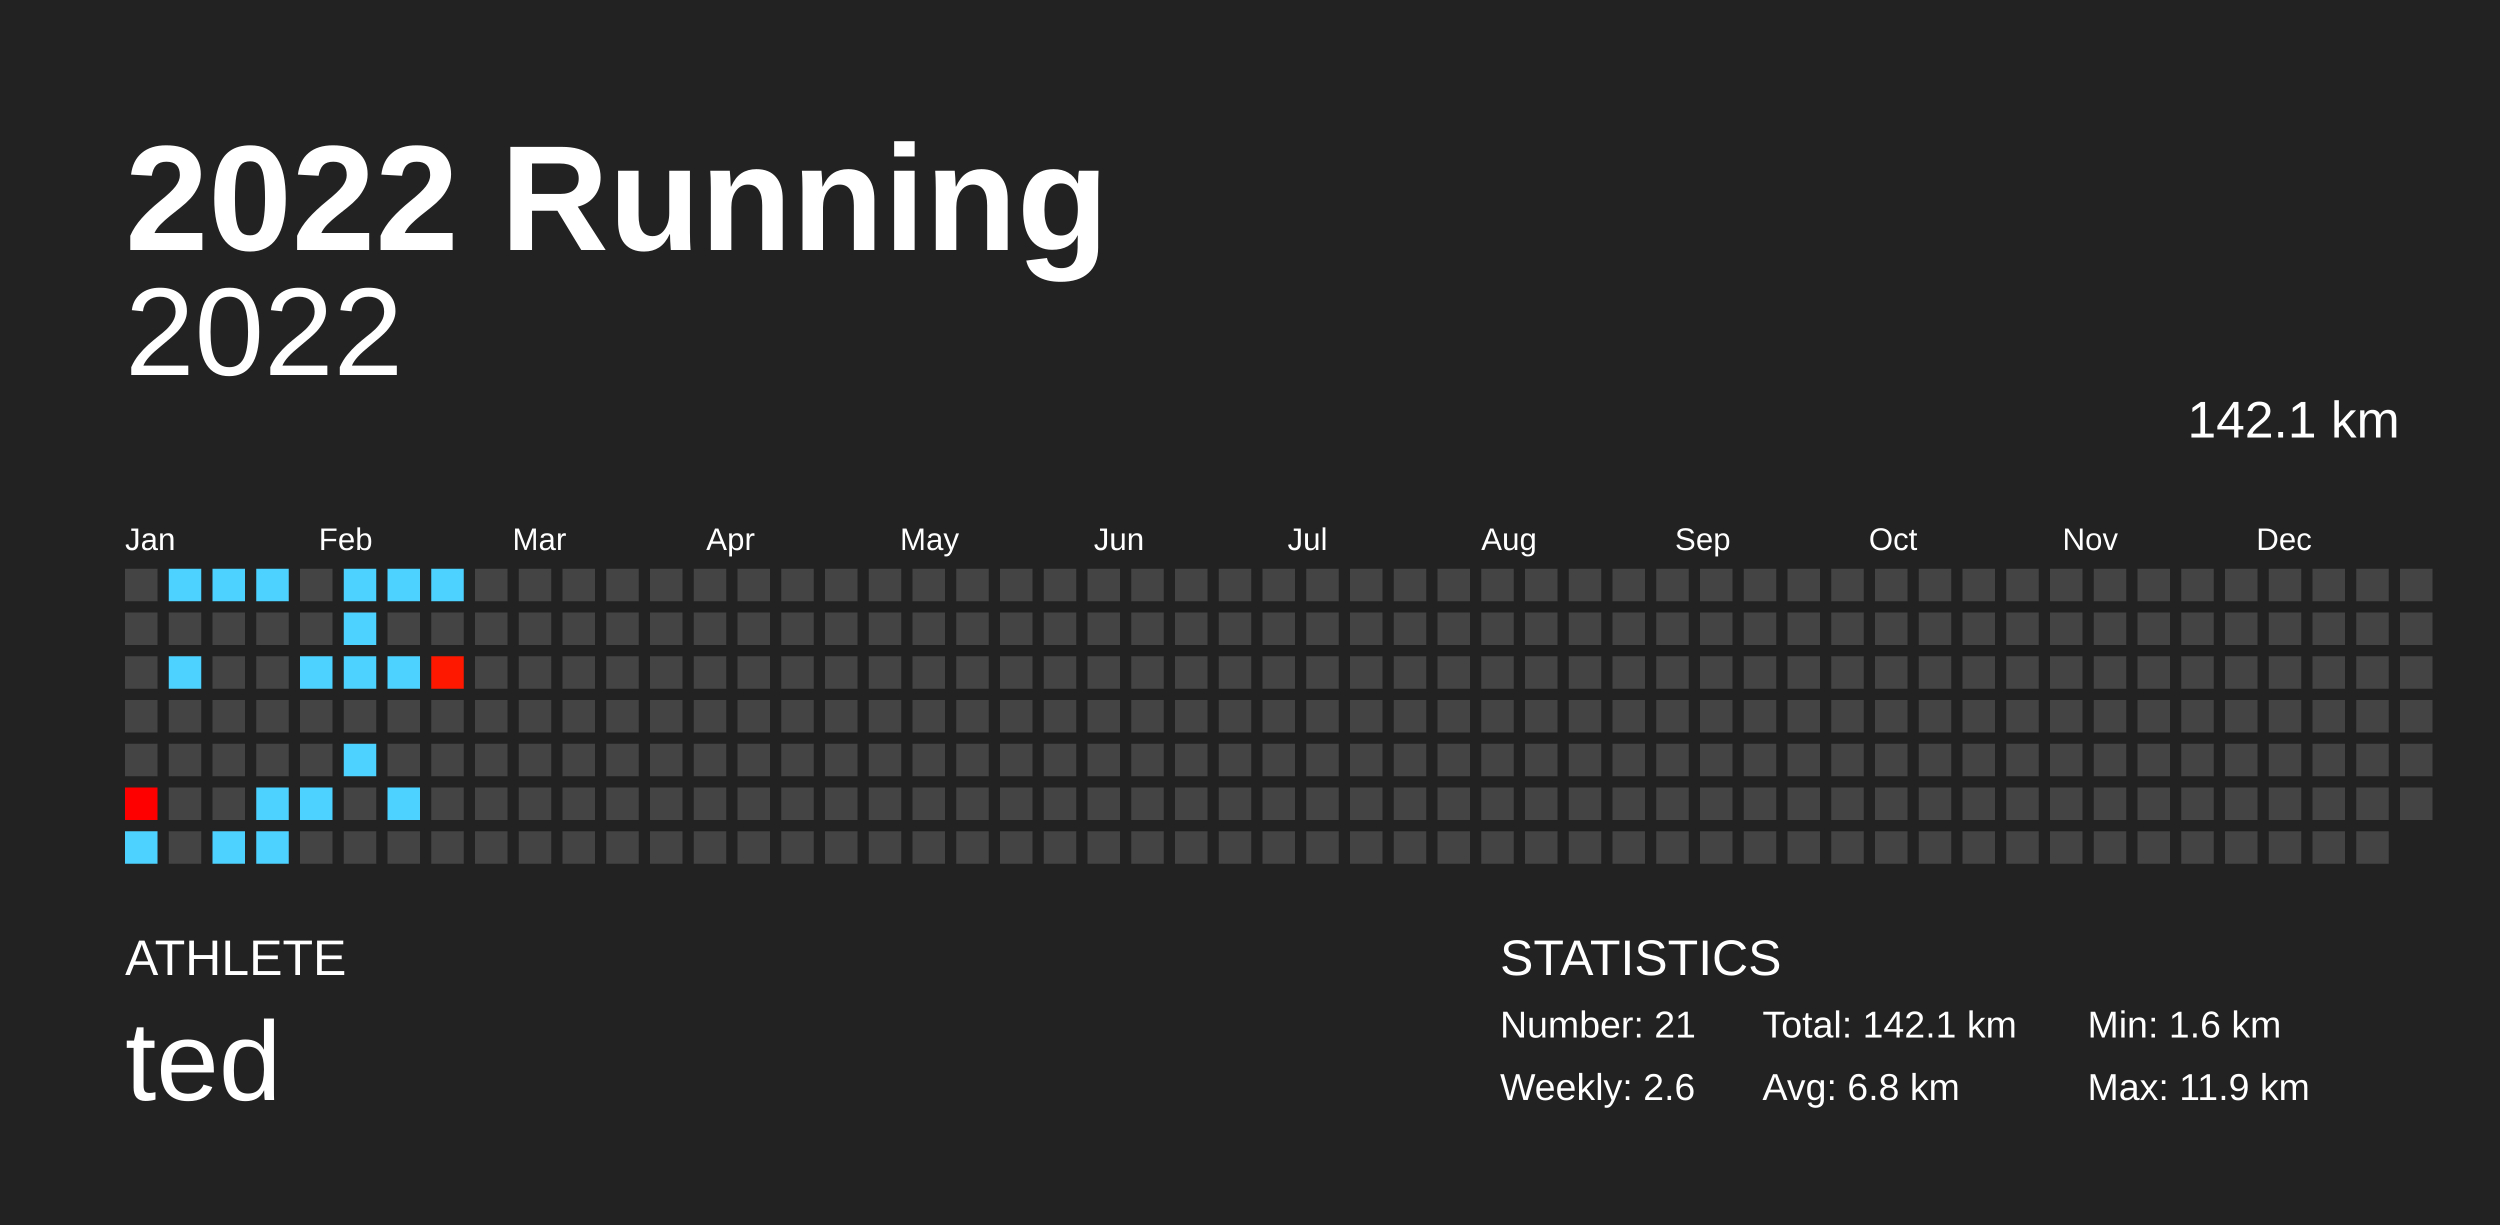
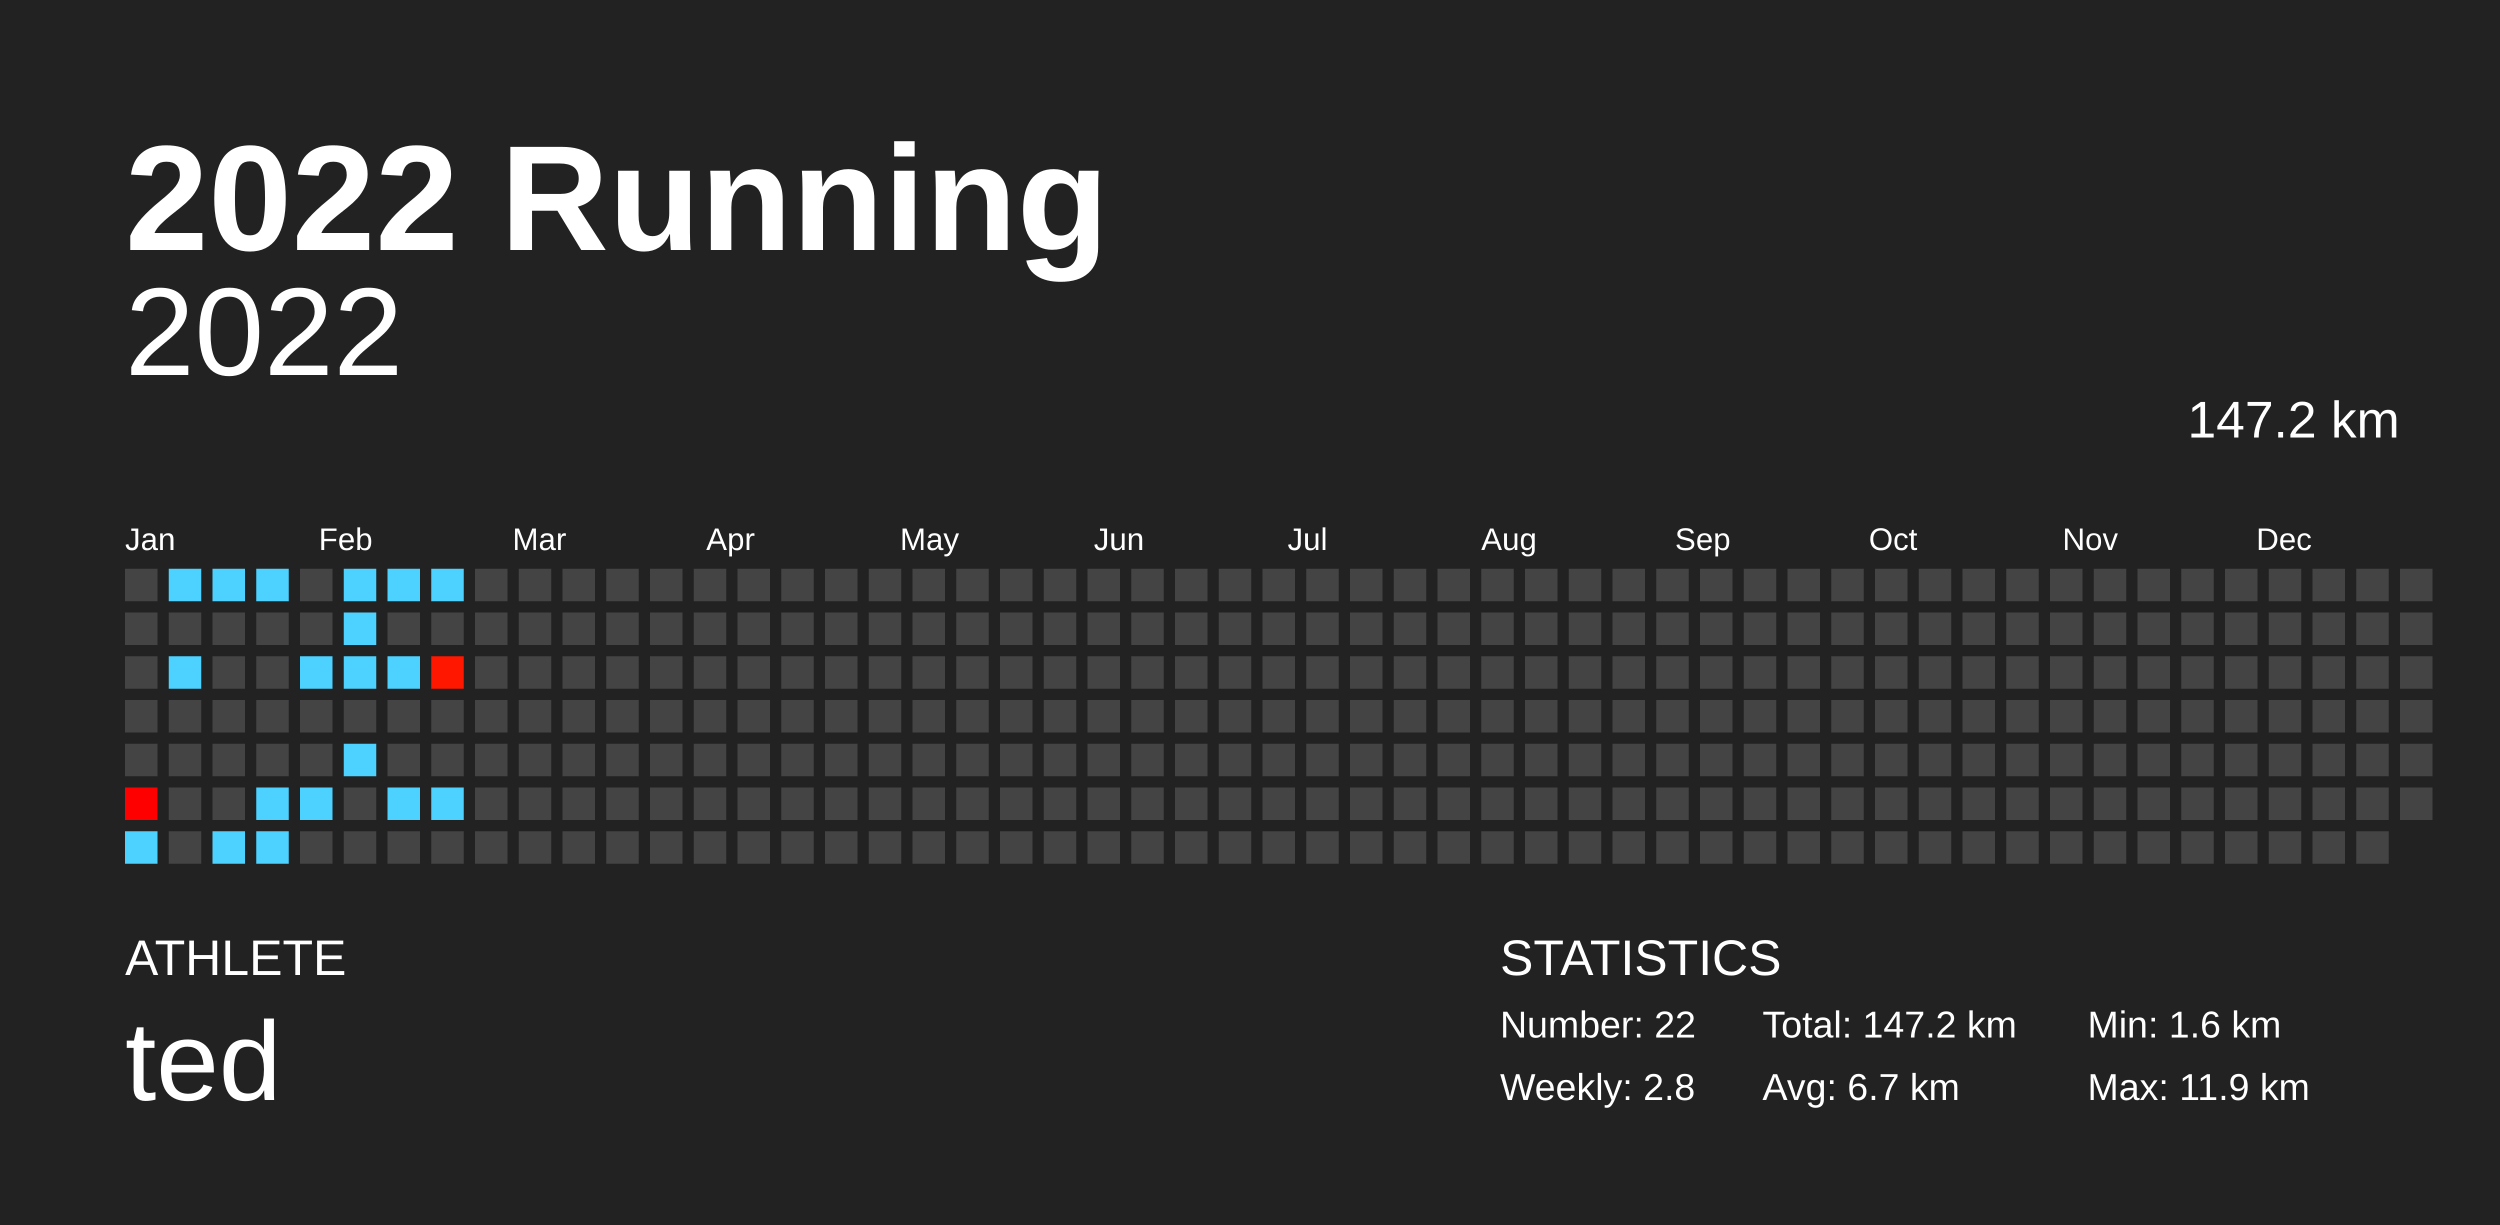
<svg xmlns="http://www.w3.org/2000/svg" baseProfile="full" height="98mm" version="1.1" viewBox="0,0,200,98" width="200mm">
  <defs />
  <rect fill="#222222" height="98" width="200" x="0" y="0" />
  <text fill="#FFFFFF" style="font-size:12px; font-family:Arial; font-weight:bold;" x="10" y="20">2022 Running</text>
  <text fill="#FFFFFF" style="font-size:4px; font-family:Arial" x="10" y="78">ATHLETE</text>
  <text fill="#FFFFFF" style="font-size:9px; font-family:Arial" x="10" y="88">ted</text>
  <text fill="#FFFFFF" style="font-size:4px; font-family:Arial" x="120" y="78">STATISTICS</text>
-   <text fill="#FFFFFF" style="font-size:3px; font-family:Arial" x="120" y="83">Number: 21</text>
-   <text fill="#FFFFFF" style="font-size:3px; font-family:Arial" x="120" y="88">Weekly: 2.6</text>
-   <text fill="#FFFFFF" style="font-size:3px; font-family:Arial" x="141" y="83">Total: 142.1 km</text>
-   <text fill="#FFFFFF" style="font-size:3px; font-family:Arial" x="141" y="88">Avg: 6.8 km</text>
+   <text fill="#FFFFFF" style="font-size:3px; font-family:Arial" x="120" y="83">Number: 22</text>
+   <text fill="#FFFFFF" style="font-size:3px; font-family:Arial" x="120" y="88">Weekly: 2.8</text>
+   <text fill="#FFFFFF" style="font-size:3px; font-family:Arial" x="141" y="83">Total: 147.2 km</text>
+   <text fill="#FFFFFF" style="font-size:3px; font-family:Arial" x="141" y="88">Avg: 6.7 km</text>
  <text fill="#FFFFFF" style="font-size:3px; font-family:Arial" x="167" y="83">Min: 1.6 km</text>
  <text fill="#FFFFFF" style="font-size:3px; font-family:Arial" x="167" y="88">Max: 11.9 km</text>
  <text alignment-baseline="hanging" fill="#FFFFFF" style="font-size:10.0px; font-family:Arial;" x="10" y="30">2022</text>
-   <text alignment-baseline="hanging" fill="#FFFFFF" style="font-size:4.125px; font-family:Arial;" x="175" y="35">142.1 km</text>
+   <text alignment-baseline="hanging" fill="#FFFFFF" style="font-size:4.125px; font-family:Arial;" x="175" y="35">147.2 km</text>
  <text fill="#FFFFFF" style="font-size:2.5px; font-family:Arial" x="10.0" y="44">Jan</text>
  <text fill="#FFFFFF" style="font-size:2.5px; font-family:Arial" x="25.5" y="44">Feb</text>
  <text fill="#FFFFFF" style="font-size:2.5px; font-family:Arial" x="41.0" y="44">Mar</text>
  <text fill="#FFFFFF" style="font-size:2.5px; font-family:Arial" x="56.5" y="44">Apr</text>
  <text fill="#FFFFFF" style="font-size:2.5px; font-family:Arial" x="72.0" y="44">May</text>
  <text fill="#FFFFFF" style="font-size:2.5px; font-family:Arial" x="87.5" y="44">Jun</text>
  <text fill="#FFFFFF" style="font-size:2.5px; font-family:Arial" x="103.0" y="44">Jul</text>
  <text fill="#FFFFFF" style="font-size:2.5px; font-family:Arial" x="118.5" y="44">Aug</text>
  <text fill="#FFFFFF" style="font-size:2.5px; font-family:Arial" x="134.0" y="44">Sep</text>
  <text fill="#FFFFFF" style="font-size:2.5px; font-family:Arial" x="149.5" y="44">Oct</text>
  <text fill="#FFFFFF" style="font-size:2.5px; font-family:Arial" x="165.0" y="44">Nov</text>
  <text fill="#FFFFFF" style="font-size:2.5px; font-family:Arial" x="180.5" y="44">Dec</text>
  <rect fill="#444444" height="2.6" width="2.6" x="10.0" y="45.5" />
  <rect fill="#444444" height="2.6" width="2.6" x="10.0" y="49.0" />
  <rect fill="#444444" height="2.6" width="2.6" x="10.0" y="52.5" />
  <rect fill="#444444" height="2.6" width="2.6" x="10.0" y="56.0" />
  <rect fill="#444444" height="2.6" width="2.6" x="10.0" y="59.5" />
  <rect fill="#ff0000" height="2.6" width="2.6" x="10.0" y="63.0" />
  <rect fill="#4dd2ff" height="2.6" width="2.6" x="10.0" y="66.5" />
  <rect fill="#4dd2ff" height="2.6" width="2.6" x="13.5" y="45.5" />
  <rect fill="#444444" height="2.6" width="2.6" x="13.5" y="49.0" />
  <rect fill="#4dd2ff" height="2.6" width="2.6" x="13.5" y="52.5" />
  <rect fill="#444444" height="2.6" width="2.6" x="13.5" y="56.0" />
  <rect fill="#444444" height="2.6" width="2.6" x="13.5" y="59.5" />
  <rect fill="#444444" height="2.6" width="2.6" x="13.5" y="63.0" />
  <rect fill="#444444" height="2.6" width="2.6" x="13.5" y="66.5" />
  <rect fill="#4dd2ff" height="2.6" width="2.6" x="17.0" y="45.5" />
  <rect fill="#444444" height="2.6" width="2.6" x="17.0" y="49.0" />
  <rect fill="#444444" height="2.6" width="2.6" x="17.0" y="52.5" />
  <rect fill="#444444" height="2.6" width="2.6" x="17.0" y="56.0" />
  <rect fill="#444444" height="2.6" width="2.6" x="17.0" y="59.5" />
  <rect fill="#444444" height="2.6" width="2.6" x="17.0" y="63.0" />
  <rect fill="#4dd2ff" height="2.6" width="2.6" x="17.0" y="66.5" />
  <rect fill="#4dd2ff" height="2.6" width="2.6" x="20.5" y="45.5" />
  <rect fill="#444444" height="2.6" width="2.6" x="20.5" y="49.0" />
  <rect fill="#444444" height="2.6" width="2.6" x="20.5" y="52.5" />
  <rect fill="#444444" height="2.6" width="2.6" x="20.5" y="56.0" />
  <rect fill="#444444" height="2.6" width="2.6" x="20.5" y="59.5" />
  <rect fill="#4dd2ff" height="2.6" width="2.6" x="20.5" y="63.0" />
  <rect fill="#4dd2ff" height="2.6" width="2.6" x="20.5" y="66.5" />
  <rect fill="#444444" height="2.6" width="2.6" x="24.0" y="45.5" />
  <rect fill="#444444" height="2.6" width="2.6" x="24.0" y="49.0" />
  <rect fill="#4dd2ff" height="2.6" width="2.6" x="24.0" y="52.5" />
  <rect fill="#444444" height="2.6" width="2.6" x="24.0" y="56.0" />
  <rect fill="#444444" height="2.6" width="2.6" x="24.0" y="59.5" />
  <rect fill="#4dd2ff" height="2.6" width="2.6" x="24.0" y="63.0" />
  <rect fill="#444444" height="2.6" width="2.6" x="24.0" y="66.5" />
  <rect fill="#4dd2ff" height="2.6" width="2.6" x="27.5" y="45.5" />
  <rect fill="#4dd2ff" height="2.6" width="2.6" x="27.5" y="49.0" />
  <rect fill="#4dd2ff" height="2.6" width="2.6" x="27.5" y="52.5" />
  <rect fill="#444444" height="2.6" width="2.6" x="27.5" y="56.0" />
  <rect fill="#4dd2ff" height="2.6" width="2.6" x="27.5" y="59.5" />
  <rect fill="#444444" height="2.6" width="2.6" x="27.5" y="63.0" />
  <rect fill="#444444" height="2.6" width="2.6" x="27.5" y="66.5" />
  <rect fill="#4dd2ff" height="2.6" width="2.6" x="31.0" y="45.5" />
  <rect fill="#444444" height="2.6" width="2.6" x="31.0" y="49.0" />
  <rect fill="#4dd2ff" height="2.6" width="2.6" x="31.0" y="52.5" />
  <rect fill="#444444" height="2.6" width="2.6" x="31.0" y="56.0" />
  <rect fill="#444444" height="2.6" width="2.6" x="31.0" y="59.5" />
  <rect fill="#4dd2ff" height="2.6" width="2.6" x="31.0" y="63.0" />
  <rect fill="#444444" height="2.6" width="2.6" x="31.0" y="66.5" />
  <rect fill="#4dd2ff" height="2.6" width="2.6" x="34.5" y="45.5" />
  <rect fill="#444444" height="2.6" width="2.6" x="34.5" y="49.0" />
-   <rect fill="#ff1800" height="2.6" width="2.6" x="34.5" y="52.5" />
+   <rect fill="#ff1700" height="2.6" width="2.6" x="34.5" y="52.5" />
  <rect fill="#444444" height="2.6" width="2.6" x="34.5" y="56.0" />
  <rect fill="#444444" height="2.6" width="2.6" x="34.5" y="59.5" />
-   <rect fill="#444444" height="2.6" width="2.6" x="34.5" y="63.0" />
+   <rect fill="#4dd2ff" height="2.6" width="2.6" x="34.5" y="63.0" />
  <rect fill="#444444" height="2.6" width="2.6" x="34.5" y="66.5" />
  <rect fill="#444444" height="2.6" width="2.6" x="38.0" y="45.5" />
  <rect fill="#444444" height="2.6" width="2.6" x="38.0" y="49.0" />
  <rect fill="#444444" height="2.6" width="2.6" x="38.0" y="52.5" />
  <rect fill="#444444" height="2.6" width="2.6" x="38.0" y="56.0" />
  <rect fill="#444444" height="2.6" width="2.6" x="38.0" y="59.5" />
  <rect fill="#444444" height="2.6" width="2.6" x="38.0" y="63.0" />
  <rect fill="#444444" height="2.6" width="2.6" x="38.0" y="66.5" />
  <rect fill="#444444" height="2.6" width="2.6" x="41.5" y="45.5" />
  <rect fill="#444444" height="2.6" width="2.6" x="41.5" y="49.0" />
  <rect fill="#444444" height="2.6" width="2.6" x="41.5" y="52.5" />
  <rect fill="#444444" height="2.6" width="2.6" x="41.5" y="56.0" />
  <rect fill="#444444" height="2.6" width="2.6" x="41.5" y="59.5" />
  <rect fill="#444444" height="2.6" width="2.6" x="41.5" y="63.0" />
  <rect fill="#444444" height="2.6" width="2.6" x="41.5" y="66.5" />
  <rect fill="#444444" height="2.6" width="2.6" x="45.0" y="45.5" />
  <rect fill="#444444" height="2.6" width="2.6" x="45.0" y="49.0" />
  <rect fill="#444444" height="2.6" width="2.6" x="45.0" y="52.5" />
  <rect fill="#444444" height="2.6" width="2.6" x="45.0" y="56.0" />
  <rect fill="#444444" height="2.6" width="2.6" x="45.0" y="59.5" />
  <rect fill="#444444" height="2.6" width="2.6" x="45.0" y="63.0" />
  <rect fill="#444444" height="2.6" width="2.6" x="45.0" y="66.5" />
  <rect fill="#444444" height="2.6" width="2.6" x="48.5" y="45.5" />
  <rect fill="#444444" height="2.6" width="2.6" x="48.5" y="49.0" />
  <rect fill="#444444" height="2.6" width="2.6" x="48.5" y="52.5" />
  <rect fill="#444444" height="2.6" width="2.6" x="48.5" y="56.0" />
  <rect fill="#444444" height="2.6" width="2.6" x="48.5" y="59.5" />
  <rect fill="#444444" height="2.6" width="2.6" x="48.5" y="63.0" />
  <rect fill="#444444" height="2.6" width="2.6" x="48.5" y="66.5" />
  <rect fill="#444444" height="2.6" width="2.6" x="52.0" y="45.5" />
  <rect fill="#444444" height="2.6" width="2.6" x="52.0" y="49.0" />
  <rect fill="#444444" height="2.6" width="2.6" x="52.0" y="52.5" />
  <rect fill="#444444" height="2.6" width="2.6" x="52.0" y="56.0" />
  <rect fill="#444444" height="2.6" width="2.6" x="52.0" y="59.5" />
  <rect fill="#444444" height="2.6" width="2.6" x="52.0" y="63.0" />
  <rect fill="#444444" height="2.6" width="2.6" x="52.0" y="66.5" />
  <rect fill="#444444" height="2.6" width="2.6" x="55.5" y="45.5" />
  <rect fill="#444444" height="2.6" width="2.6" x="55.5" y="49.0" />
  <rect fill="#444444" height="2.6" width="2.6" x="55.5" y="52.5" />
  <rect fill="#444444" height="2.6" width="2.6" x="55.5" y="56.0" />
  <rect fill="#444444" height="2.6" width="2.6" x="55.5" y="59.5" />
  <rect fill="#444444" height="2.6" width="2.6" x="55.5" y="63.0" />
  <rect fill="#444444" height="2.6" width="2.6" x="55.5" y="66.5" />
  <rect fill="#444444" height="2.6" width="2.6" x="59.0" y="45.5" />
  <rect fill="#444444" height="2.6" width="2.6" x="59.0" y="49.0" />
  <rect fill="#444444" height="2.6" width="2.6" x="59.0" y="52.5" />
  <rect fill="#444444" height="2.6" width="2.6" x="59.0" y="56.0" />
  <rect fill="#444444" height="2.6" width="2.6" x="59.0" y="59.5" />
  <rect fill="#444444" height="2.6" width="2.6" x="59.0" y="63.0" />
  <rect fill="#444444" height="2.6" width="2.6" x="59.0" y="66.5" />
  <rect fill="#444444" height="2.6" width="2.6" x="62.5" y="45.5" />
  <rect fill="#444444" height="2.6" width="2.6" x="62.5" y="49.0" />
  <rect fill="#444444" height="2.6" width="2.6" x="62.5" y="52.5" />
  <rect fill="#444444" height="2.6" width="2.6" x="62.5" y="56.0" />
  <rect fill="#444444" height="2.6" width="2.6" x="62.5" y="59.5" />
  <rect fill="#444444" height="2.6" width="2.6" x="62.5" y="63.0" />
  <rect fill="#444444" height="2.6" width="2.6" x="62.5" y="66.5" />
  <rect fill="#444444" height="2.6" width="2.6" x="66.0" y="45.5" />
  <rect fill="#444444" height="2.6" width="2.6" x="66.0" y="49.0" />
  <rect fill="#444444" height="2.6" width="2.6" x="66.0" y="52.5" />
  <rect fill="#444444" height="2.6" width="2.6" x="66.0" y="56.0" />
  <rect fill="#444444" height="2.6" width="2.6" x="66.0" y="59.5" />
  <rect fill="#444444" height="2.6" width="2.6" x="66.0" y="63.0" />
  <rect fill="#444444" height="2.6" width="2.6" x="66.0" y="66.5" />
  <rect fill="#444444" height="2.6" width="2.6" x="69.5" y="45.5" />
  <rect fill="#444444" height="2.6" width="2.6" x="69.5" y="49.0" />
  <rect fill="#444444" height="2.6" width="2.6" x="69.5" y="52.5" />
  <rect fill="#444444" height="2.6" width="2.6" x="69.5" y="56.0" />
  <rect fill="#444444" height="2.6" width="2.6" x="69.5" y="59.5" />
  <rect fill="#444444" height="2.6" width="2.6" x="69.5" y="63.0" />
  <rect fill="#444444" height="2.6" width="2.6" x="69.5" y="66.5" />
  <rect fill="#444444" height="2.6" width="2.6" x="73.0" y="45.5" />
  <rect fill="#444444" height="2.6" width="2.6" x="73.0" y="49.0" />
  <rect fill="#444444" height="2.6" width="2.6" x="73.0" y="52.5" />
  <rect fill="#444444" height="2.6" width="2.6" x="73.0" y="56.0" />
  <rect fill="#444444" height="2.6" width="2.6" x="73.0" y="59.5" />
  <rect fill="#444444" height="2.6" width="2.6" x="73.0" y="63.0" />
  <rect fill="#444444" height="2.6" width="2.6" x="73.0" y="66.5" />
  <rect fill="#444444" height="2.6" width="2.6" x="76.5" y="45.5" />
  <rect fill="#444444" height="2.6" width="2.6" x="76.5" y="49.0" />
  <rect fill="#444444" height="2.6" width="2.6" x="76.5" y="52.5" />
  <rect fill="#444444" height="2.6" width="2.6" x="76.5" y="56.0" />
  <rect fill="#444444" height="2.6" width="2.6" x="76.5" y="59.5" />
  <rect fill="#444444" height="2.6" width="2.6" x="76.5" y="63.0" />
  <rect fill="#444444" height="2.6" width="2.6" x="76.5" y="66.5" />
  <rect fill="#444444" height="2.6" width="2.6" x="80.0" y="45.5" />
  <rect fill="#444444" height="2.6" width="2.6" x="80.0" y="49.0" />
  <rect fill="#444444" height="2.6" width="2.6" x="80.0" y="52.5" />
  <rect fill="#444444" height="2.6" width="2.6" x="80.0" y="56.0" />
  <rect fill="#444444" height="2.6" width="2.6" x="80.0" y="59.5" />
  <rect fill="#444444" height="2.6" width="2.6" x="80.0" y="63.0" />
  <rect fill="#444444" height="2.6" width="2.6" x="80.0" y="66.5" />
  <rect fill="#444444" height="2.6" width="2.6" x="83.5" y="45.5" />
  <rect fill="#444444" height="2.6" width="2.6" x="83.5" y="49.0" />
  <rect fill="#444444" height="2.6" width="2.6" x="83.5" y="52.5" />
  <rect fill="#444444" height="2.6" width="2.6" x="83.5" y="56.0" />
  <rect fill="#444444" height="2.6" width="2.6" x="83.5" y="59.5" />
  <rect fill="#444444" height="2.6" width="2.6" x="83.5" y="63.0" />
  <rect fill="#444444" height="2.6" width="2.6" x="83.5" y="66.5" />
  <rect fill="#444444" height="2.6" width="2.6" x="87.0" y="45.5" />
  <rect fill="#444444" height="2.6" width="2.6" x="87.0" y="49.0" />
  <rect fill="#444444" height="2.6" width="2.6" x="87.0" y="52.5" />
  <rect fill="#444444" height="2.6" width="2.6" x="87.0" y="56.0" />
  <rect fill="#444444" height="2.6" width="2.6" x="87.0" y="59.5" />
  <rect fill="#444444" height="2.6" width="2.6" x="87.0" y="63.0" />
  <rect fill="#444444" height="2.6" width="2.6" x="87.0" y="66.5" />
  <rect fill="#444444" height="2.6" width="2.6" x="90.5" y="45.5" />
  <rect fill="#444444" height="2.6" width="2.6" x="90.5" y="49.0" />
  <rect fill="#444444" height="2.6" width="2.6" x="90.5" y="52.5" />
  <rect fill="#444444" height="2.6" width="2.6" x="90.5" y="56.0" />
  <rect fill="#444444" height="2.6" width="2.6" x="90.5" y="59.5" />
  <rect fill="#444444" height="2.6" width="2.6" x="90.5" y="63.0" />
  <rect fill="#444444" height="2.6" width="2.6" x="90.5" y="66.5" />
  <rect fill="#444444" height="2.6" width="2.6" x="94.0" y="45.5" />
  <rect fill="#444444" height="2.6" width="2.6" x="94.0" y="49.0" />
  <rect fill="#444444" height="2.6" width="2.6" x="94.0" y="52.5" />
  <rect fill="#444444" height="2.6" width="2.6" x="94.0" y="56.0" />
  <rect fill="#444444" height="2.6" width="2.6" x="94.0" y="59.5" />
  <rect fill="#444444" height="2.6" width="2.6" x="94.0" y="63.0" />
  <rect fill="#444444" height="2.6" width="2.6" x="94.0" y="66.5" />
  <rect fill="#444444" height="2.6" width="2.6" x="97.5" y="45.5" />
  <rect fill="#444444" height="2.6" width="2.6" x="97.5" y="49.0" />
  <rect fill="#444444" height="2.6" width="2.6" x="97.5" y="52.5" />
  <rect fill="#444444" height="2.6" width="2.6" x="97.5" y="56.0" />
  <rect fill="#444444" height="2.6" width="2.6" x="97.5" y="59.5" />
  <rect fill="#444444" height="2.6" width="2.6" x="97.5" y="63.0" />
  <rect fill="#444444" height="2.6" width="2.6" x="97.5" y="66.5" />
  <rect fill="#444444" height="2.6" width="2.6" x="101.0" y="45.5" />
  <rect fill="#444444" height="2.6" width="2.6" x="101.0" y="49.0" />
  <rect fill="#444444" height="2.6" width="2.6" x="101.0" y="52.5" />
  <rect fill="#444444" height="2.6" width="2.6" x="101.0" y="56.0" />
  <rect fill="#444444" height="2.6" width="2.6" x="101.0" y="59.5" />
  <rect fill="#444444" height="2.6" width="2.6" x="101.0" y="63.0" />
  <rect fill="#444444" height="2.6" width="2.6" x="101.0" y="66.5" />
  <rect fill="#444444" height="2.6" width="2.6" x="104.5" y="45.5" />
  <rect fill="#444444" height="2.6" width="2.6" x="104.5" y="49.0" />
  <rect fill="#444444" height="2.6" width="2.6" x="104.5" y="52.5" />
  <rect fill="#444444" height="2.6" width="2.6" x="104.5" y="56.0" />
  <rect fill="#444444" height="2.6" width="2.6" x="104.5" y="59.5" />
  <rect fill="#444444" height="2.6" width="2.6" x="104.5" y="63.0" />
  <rect fill="#444444" height="2.6" width="2.6" x="104.5" y="66.5" />
  <rect fill="#444444" height="2.6" width="2.6" x="108.0" y="45.5" />
  <rect fill="#444444" height="2.6" width="2.6" x="108.0" y="49.0" />
  <rect fill="#444444" height="2.6" width="2.6" x="108.0" y="52.5" />
  <rect fill="#444444" height="2.6" width="2.6" x="108.0" y="56.0" />
  <rect fill="#444444" height="2.6" width="2.6" x="108.0" y="59.5" />
  <rect fill="#444444" height="2.6" width="2.6" x="108.0" y="63.0" />
  <rect fill="#444444" height="2.6" width="2.6" x="108.0" y="66.5" />
  <rect fill="#444444" height="2.6" width="2.6" x="111.5" y="45.5" />
  <rect fill="#444444" height="2.6" width="2.6" x="111.5" y="49.0" />
  <rect fill="#444444" height="2.6" width="2.6" x="111.5" y="52.5" />
  <rect fill="#444444" height="2.6" width="2.6" x="111.5" y="56.0" />
  <rect fill="#444444" height="2.6" width="2.6" x="111.5" y="59.5" />
  <rect fill="#444444" height="2.6" width="2.6" x="111.5" y="63.0" />
  <rect fill="#444444" height="2.6" width="2.6" x="111.5" y="66.5" />
  <rect fill="#444444" height="2.6" width="2.6" x="115.0" y="45.5" />
  <rect fill="#444444" height="2.6" width="2.6" x="115.0" y="49.0" />
  <rect fill="#444444" height="2.6" width="2.6" x="115.0" y="52.5" />
  <rect fill="#444444" height="2.6" width="2.6" x="115.0" y="56.0" />
  <rect fill="#444444" height="2.6" width="2.6" x="115.0" y="59.5" />
  <rect fill="#444444" height="2.6" width="2.6" x="115.0" y="63.0" />
  <rect fill="#444444" height="2.6" width="2.6" x="115.0" y="66.5" />
  <rect fill="#444444" height="2.6" width="2.6" x="118.5" y="45.5" />
  <rect fill="#444444" height="2.6" width="2.6" x="118.5" y="49.0" />
  <rect fill="#444444" height="2.6" width="2.6" x="118.5" y="52.5" />
  <rect fill="#444444" height="2.6" width="2.6" x="118.5" y="56.0" />
  <rect fill="#444444" height="2.6" width="2.6" x="118.5" y="59.5" />
  <rect fill="#444444" height="2.6" width="2.6" x="118.5" y="63.0" />
  <rect fill="#444444" height="2.6" width="2.6" x="118.5" y="66.5" />
  <rect fill="#444444" height="2.6" width="2.6" x="122.0" y="45.5" />
  <rect fill="#444444" height="2.6" width="2.6" x="122.0" y="49.0" />
  <rect fill="#444444" height="2.6" width="2.6" x="122.0" y="52.5" />
  <rect fill="#444444" height="2.6" width="2.6" x="122.0" y="56.0" />
  <rect fill="#444444" height="2.6" width="2.6" x="122.0" y="59.5" />
  <rect fill="#444444" height="2.6" width="2.6" x="122.0" y="63.0" />
  <rect fill="#444444" height="2.6" width="2.6" x="122.0" y="66.5" />
  <rect fill="#444444" height="2.6" width="2.6" x="125.5" y="45.5" />
  <rect fill="#444444" height="2.6" width="2.6" x="125.5" y="49.0" />
  <rect fill="#444444" height="2.6" width="2.6" x="125.5" y="52.5" />
  <rect fill="#444444" height="2.6" width="2.6" x="125.5" y="56.0" />
  <rect fill="#444444" height="2.6" width="2.6" x="125.5" y="59.5" />
  <rect fill="#444444" height="2.6" width="2.6" x="125.5" y="63.0" />
  <rect fill="#444444" height="2.6" width="2.6" x="125.5" y="66.5" />
  <rect fill="#444444" height="2.6" width="2.6" x="129.0" y="45.5" />
  <rect fill="#444444" height="2.6" width="2.6" x="129.0" y="49.0" />
  <rect fill="#444444" height="2.6" width="2.6" x="129.0" y="52.5" />
  <rect fill="#444444" height="2.6" width="2.6" x="129.0" y="56.0" />
  <rect fill="#444444" height="2.6" width="2.6" x="129.0" y="59.5" />
  <rect fill="#444444" height="2.6" width="2.6" x="129.0" y="63.0" />
  <rect fill="#444444" height="2.6" width="2.6" x="129.0" y="66.5" />
  <rect fill="#444444" height="2.6" width="2.6" x="132.5" y="45.5" />
  <rect fill="#444444" height="2.6" width="2.6" x="132.5" y="49.0" />
  <rect fill="#444444" height="2.6" width="2.6" x="132.5" y="52.5" />
  <rect fill="#444444" height="2.6" width="2.6" x="132.5" y="56.0" />
  <rect fill="#444444" height="2.6" width="2.6" x="132.5" y="59.5" />
  <rect fill="#444444" height="2.6" width="2.6" x="132.5" y="63.0" />
  <rect fill="#444444" height="2.6" width="2.6" x="132.5" y="66.5" />
  <rect fill="#444444" height="2.6" width="2.6" x="136.0" y="45.5" />
  <rect fill="#444444" height="2.6" width="2.6" x="136.0" y="49.0" />
  <rect fill="#444444" height="2.6" width="2.6" x="136.0" y="52.5" />
  <rect fill="#444444" height="2.6" width="2.6" x="136.0" y="56.0" />
  <rect fill="#444444" height="2.6" width="2.6" x="136.0" y="59.5" />
  <rect fill="#444444" height="2.6" width="2.6" x="136.0" y="63.0" />
  <rect fill="#444444" height="2.6" width="2.6" x="136.0" y="66.5" />
  <rect fill="#444444" height="2.6" width="2.6" x="139.5" y="45.5" />
  <rect fill="#444444" height="2.6" width="2.6" x="139.5" y="49.0" />
  <rect fill="#444444" height="2.6" width="2.6" x="139.5" y="52.5" />
  <rect fill="#444444" height="2.6" width="2.6" x="139.5" y="56.0" />
  <rect fill="#444444" height="2.6" width="2.6" x="139.5" y="59.5" />
  <rect fill="#444444" height="2.6" width="2.6" x="139.5" y="63.0" />
  <rect fill="#444444" height="2.6" width="2.6" x="139.5" y="66.5" />
  <rect fill="#444444" height="2.6" width="2.6" x="143.0" y="45.5" />
  <rect fill="#444444" height="2.6" width="2.6" x="143.0" y="49.0" />
  <rect fill="#444444" height="2.6" width="2.6" x="143.0" y="52.5" />
  <rect fill="#444444" height="2.6" width="2.6" x="143.0" y="56.0" />
  <rect fill="#444444" height="2.6" width="2.6" x="143.0" y="59.5" />
  <rect fill="#444444" height="2.6" width="2.6" x="143.0" y="63.0" />
  <rect fill="#444444" height="2.6" width="2.6" x="143.0" y="66.5" />
  <rect fill="#444444" height="2.6" width="2.6" x="146.5" y="45.5" />
  <rect fill="#444444" height="2.6" width="2.6" x="146.5" y="49.0" />
  <rect fill="#444444" height="2.6" width="2.6" x="146.5" y="52.5" />
  <rect fill="#444444" height="2.6" width="2.6" x="146.5" y="56.0" />
  <rect fill="#444444" height="2.6" width="2.6" x="146.5" y="59.5" />
  <rect fill="#444444" height="2.6" width="2.6" x="146.5" y="63.0" />
  <rect fill="#444444" height="2.6" width="2.6" x="146.5" y="66.5" />
  <rect fill="#444444" height="2.6" width="2.6" x="150.0" y="45.5" />
  <rect fill="#444444" height="2.6" width="2.6" x="150.0" y="49.0" />
  <rect fill="#444444" height="2.6" width="2.6" x="150.0" y="52.5" />
  <rect fill="#444444" height="2.6" width="2.6" x="150.0" y="56.0" />
  <rect fill="#444444" height="2.6" width="2.6" x="150.0" y="59.5" />
  <rect fill="#444444" height="2.6" width="2.6" x="150.0" y="63.0" />
  <rect fill="#444444" height="2.6" width="2.6" x="150.0" y="66.5" />
  <rect fill="#444444" height="2.6" width="2.6" x="153.5" y="45.5" />
  <rect fill="#444444" height="2.6" width="2.6" x="153.5" y="49.0" />
  <rect fill="#444444" height="2.6" width="2.6" x="153.5" y="52.5" />
  <rect fill="#444444" height="2.6" width="2.6" x="153.5" y="56.0" />
  <rect fill="#444444" height="2.6" width="2.6" x="153.5" y="59.5" />
  <rect fill="#444444" height="2.6" width="2.6" x="153.5" y="63.0" />
  <rect fill="#444444" height="2.6" width="2.6" x="153.5" y="66.5" />
  <rect fill="#444444" height="2.6" width="2.6" x="157.0" y="45.5" />
  <rect fill="#444444" height="2.6" width="2.6" x="157.0" y="49.0" />
  <rect fill="#444444" height="2.6" width="2.6" x="157.0" y="52.5" />
  <rect fill="#444444" height="2.6" width="2.6" x="157.0" y="56.0" />
  <rect fill="#444444" height="2.6" width="2.6" x="157.0" y="59.5" />
  <rect fill="#444444" height="2.6" width="2.6" x="157.0" y="63.0" />
  <rect fill="#444444" height="2.6" width="2.6" x="157.0" y="66.5" />
  <rect fill="#444444" height="2.6" width="2.6" x="160.5" y="45.5" />
  <rect fill="#444444" height="2.6" width="2.6" x="160.5" y="49.0" />
  <rect fill="#444444" height="2.6" width="2.6" x="160.5" y="52.5" />
  <rect fill="#444444" height="2.6" width="2.6" x="160.5" y="56.0" />
  <rect fill="#444444" height="2.6" width="2.6" x="160.5" y="59.5" />
  <rect fill="#444444" height="2.6" width="2.6" x="160.5" y="63.0" />
  <rect fill="#444444" height="2.6" width="2.6" x="160.5" y="66.5" />
  <rect fill="#444444" height="2.6" width="2.6" x="164.0" y="45.5" />
  <rect fill="#444444" height="2.6" width="2.6" x="164.0" y="49.0" />
  <rect fill="#444444" height="2.6" width="2.6" x="164.0" y="52.5" />
  <rect fill="#444444" height="2.6" width="2.6" x="164.0" y="56.0" />
  <rect fill="#444444" height="2.6" width="2.6" x="164.0" y="59.5" />
  <rect fill="#444444" height="2.6" width="2.6" x="164.0" y="63.0" />
  <rect fill="#444444" height="2.6" width="2.6" x="164.0" y="66.5" />
  <rect fill="#444444" height="2.6" width="2.6" x="167.5" y="45.5" />
  <rect fill="#444444" height="2.6" width="2.6" x="167.5" y="49.0" />
  <rect fill="#444444" height="2.6" width="2.6" x="167.5" y="52.5" />
  <rect fill="#444444" height="2.6" width="2.6" x="167.5" y="56.0" />
  <rect fill="#444444" height="2.6" width="2.6" x="167.5" y="59.5" />
  <rect fill="#444444" height="2.6" width="2.6" x="167.5" y="63.0" />
  <rect fill="#444444" height="2.6" width="2.6" x="167.5" y="66.5" />
  <rect fill="#444444" height="2.6" width="2.6" x="171.0" y="45.5" />
  <rect fill="#444444" height="2.6" width="2.6" x="171.0" y="49.0" />
  <rect fill="#444444" height="2.6" width="2.6" x="171.0" y="52.5" />
  <rect fill="#444444" height="2.6" width="2.6" x="171.0" y="56.0" />
  <rect fill="#444444" height="2.6" width="2.6" x="171.0" y="59.5" />
  <rect fill="#444444" height="2.6" width="2.6" x="171.0" y="63.0" />
  <rect fill="#444444" height="2.6" width="2.6" x="171.0" y="66.5" />
  <rect fill="#444444" height="2.6" width="2.6" x="174.5" y="45.5" />
  <rect fill="#444444" height="2.6" width="2.6" x="174.5" y="49.0" />
  <rect fill="#444444" height="2.6" width="2.6" x="174.5" y="52.5" />
  <rect fill="#444444" height="2.6" width="2.6" x="174.5" y="56.0" />
  <rect fill="#444444" height="2.6" width="2.6" x="174.5" y="59.5" />
  <rect fill="#444444" height="2.6" width="2.6" x="174.5" y="63.0" />
  <rect fill="#444444" height="2.6" width="2.6" x="174.5" y="66.5" />
  <rect fill="#444444" height="2.6" width="2.6" x="178.0" y="45.5" />
  <rect fill="#444444" height="2.6" width="2.6" x="178.0" y="49.0" />
  <rect fill="#444444" height="2.6" width="2.6" x="178.0" y="52.5" />
  <rect fill="#444444" height="2.6" width="2.6" x="178.0" y="56.0" />
  <rect fill="#444444" height="2.6" width="2.6" x="178.0" y="59.5" />
  <rect fill="#444444" height="2.6" width="2.6" x="178.0" y="63.0" />
  <rect fill="#444444" height="2.6" width="2.6" x="178.0" y="66.5" />
  <rect fill="#444444" height="2.6" width="2.6" x="181.5" y="45.5" />
  <rect fill="#444444" height="2.6" width="2.6" x="181.5" y="49.0" />
  <rect fill="#444444" height="2.6" width="2.6" x="181.5" y="52.5" />
  <rect fill="#444444" height="2.6" width="2.6" x="181.5" y="56.0" />
  <rect fill="#444444" height="2.6" width="2.6" x="181.5" y="59.5" />
  <rect fill="#444444" height="2.6" width="2.6" x="181.5" y="63.0" />
  <rect fill="#444444" height="2.6" width="2.6" x="181.5" y="66.5" />
  <rect fill="#444444" height="2.6" width="2.6" x="185.0" y="45.5" />
  <rect fill="#444444" height="2.6" width="2.6" x="185.0" y="49.0" />
  <rect fill="#444444" height="2.6" width="2.6" x="185.0" y="52.5" />
  <rect fill="#444444" height="2.6" width="2.6" x="185.0" y="56.0" />
  <rect fill="#444444" height="2.6" width="2.6" x="185.0" y="59.5" />
  <rect fill="#444444" height="2.6" width="2.6" x="185.0" y="63.0" />
  <rect fill="#444444" height="2.6" width="2.6" x="185.0" y="66.5" />
  <rect fill="#444444" height="2.6" width="2.6" x="188.5" y="45.5" />
  <rect fill="#444444" height="2.6" width="2.6" x="188.5" y="49.0" />
  <rect fill="#444444" height="2.6" width="2.6" x="188.5" y="52.5" />
  <rect fill="#444444" height="2.6" width="2.6" x="188.5" y="56.0" />
  <rect fill="#444444" height="2.6" width="2.6" x="188.5" y="59.5" />
  <rect fill="#444444" height="2.6" width="2.6" x="188.5" y="63.0" />
  <rect fill="#444444" height="2.6" width="2.6" x="188.5" y="66.5" />
  <rect fill="#444444" height="2.6" width="2.6" x="192.0" y="45.5" />
  <rect fill="#444444" height="2.6" width="2.6" x="192.0" y="49.0" />
  <rect fill="#444444" height="2.6" width="2.6" x="192.0" y="52.5" />
  <rect fill="#444444" height="2.6" width="2.6" x="192.0" y="56.0" />
  <rect fill="#444444" height="2.6" width="2.6" x="192.0" y="59.5" />
  <rect fill="#444444" height="2.6" width="2.6" x="192.0" y="63.0" />
</svg>
